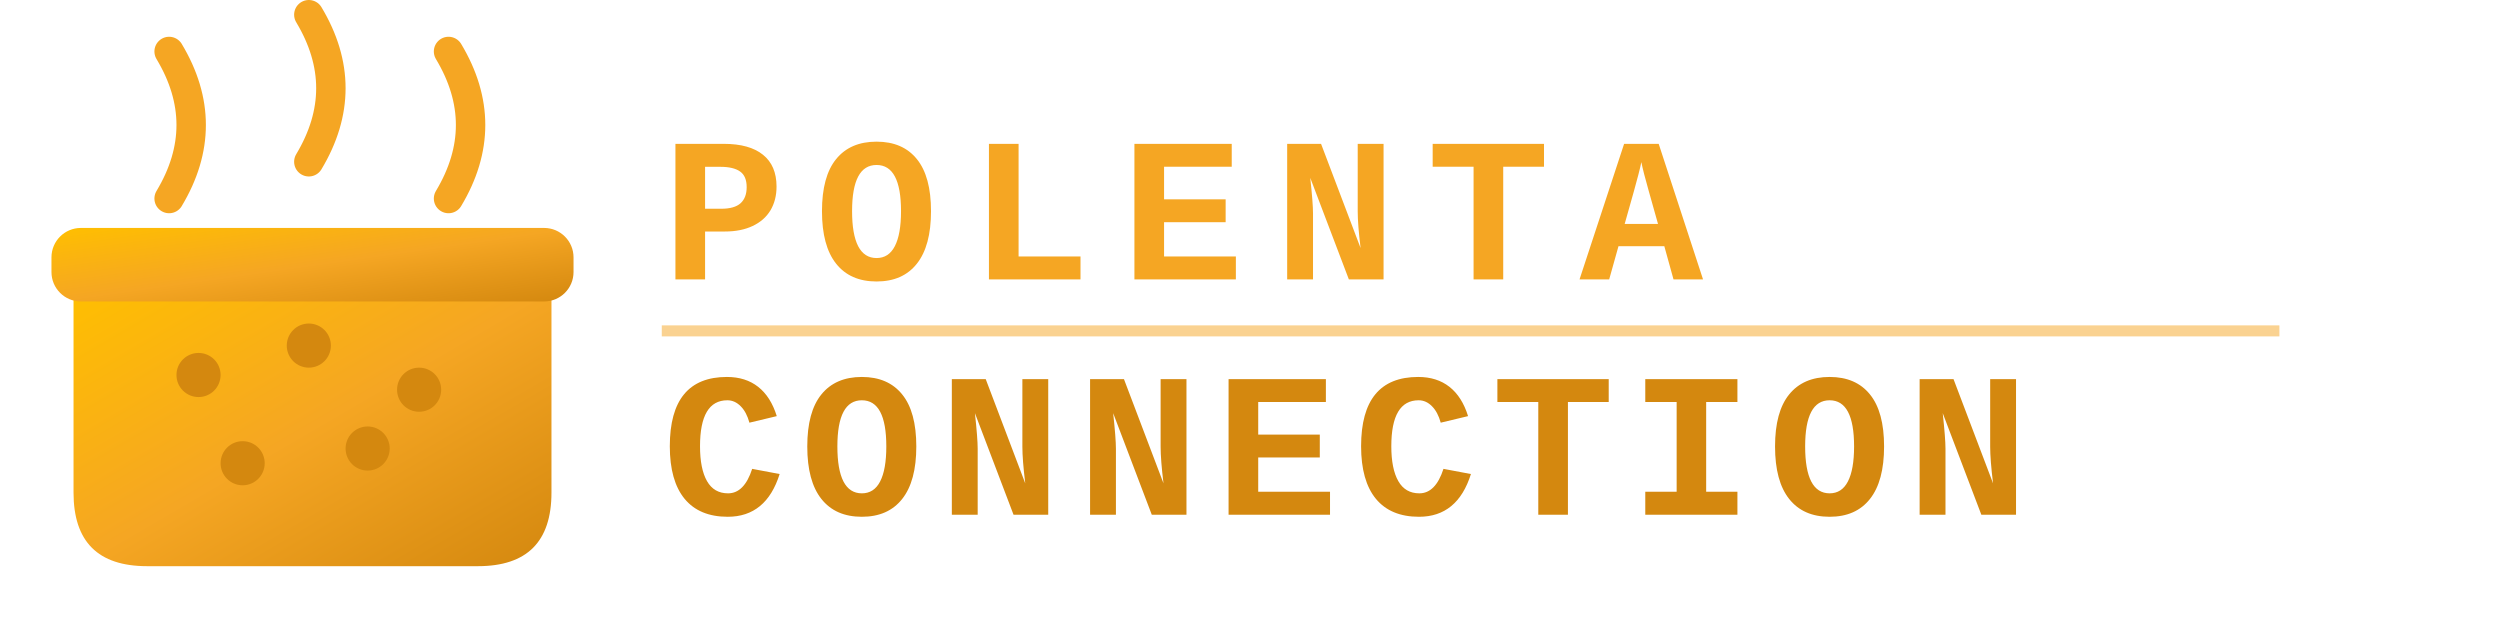
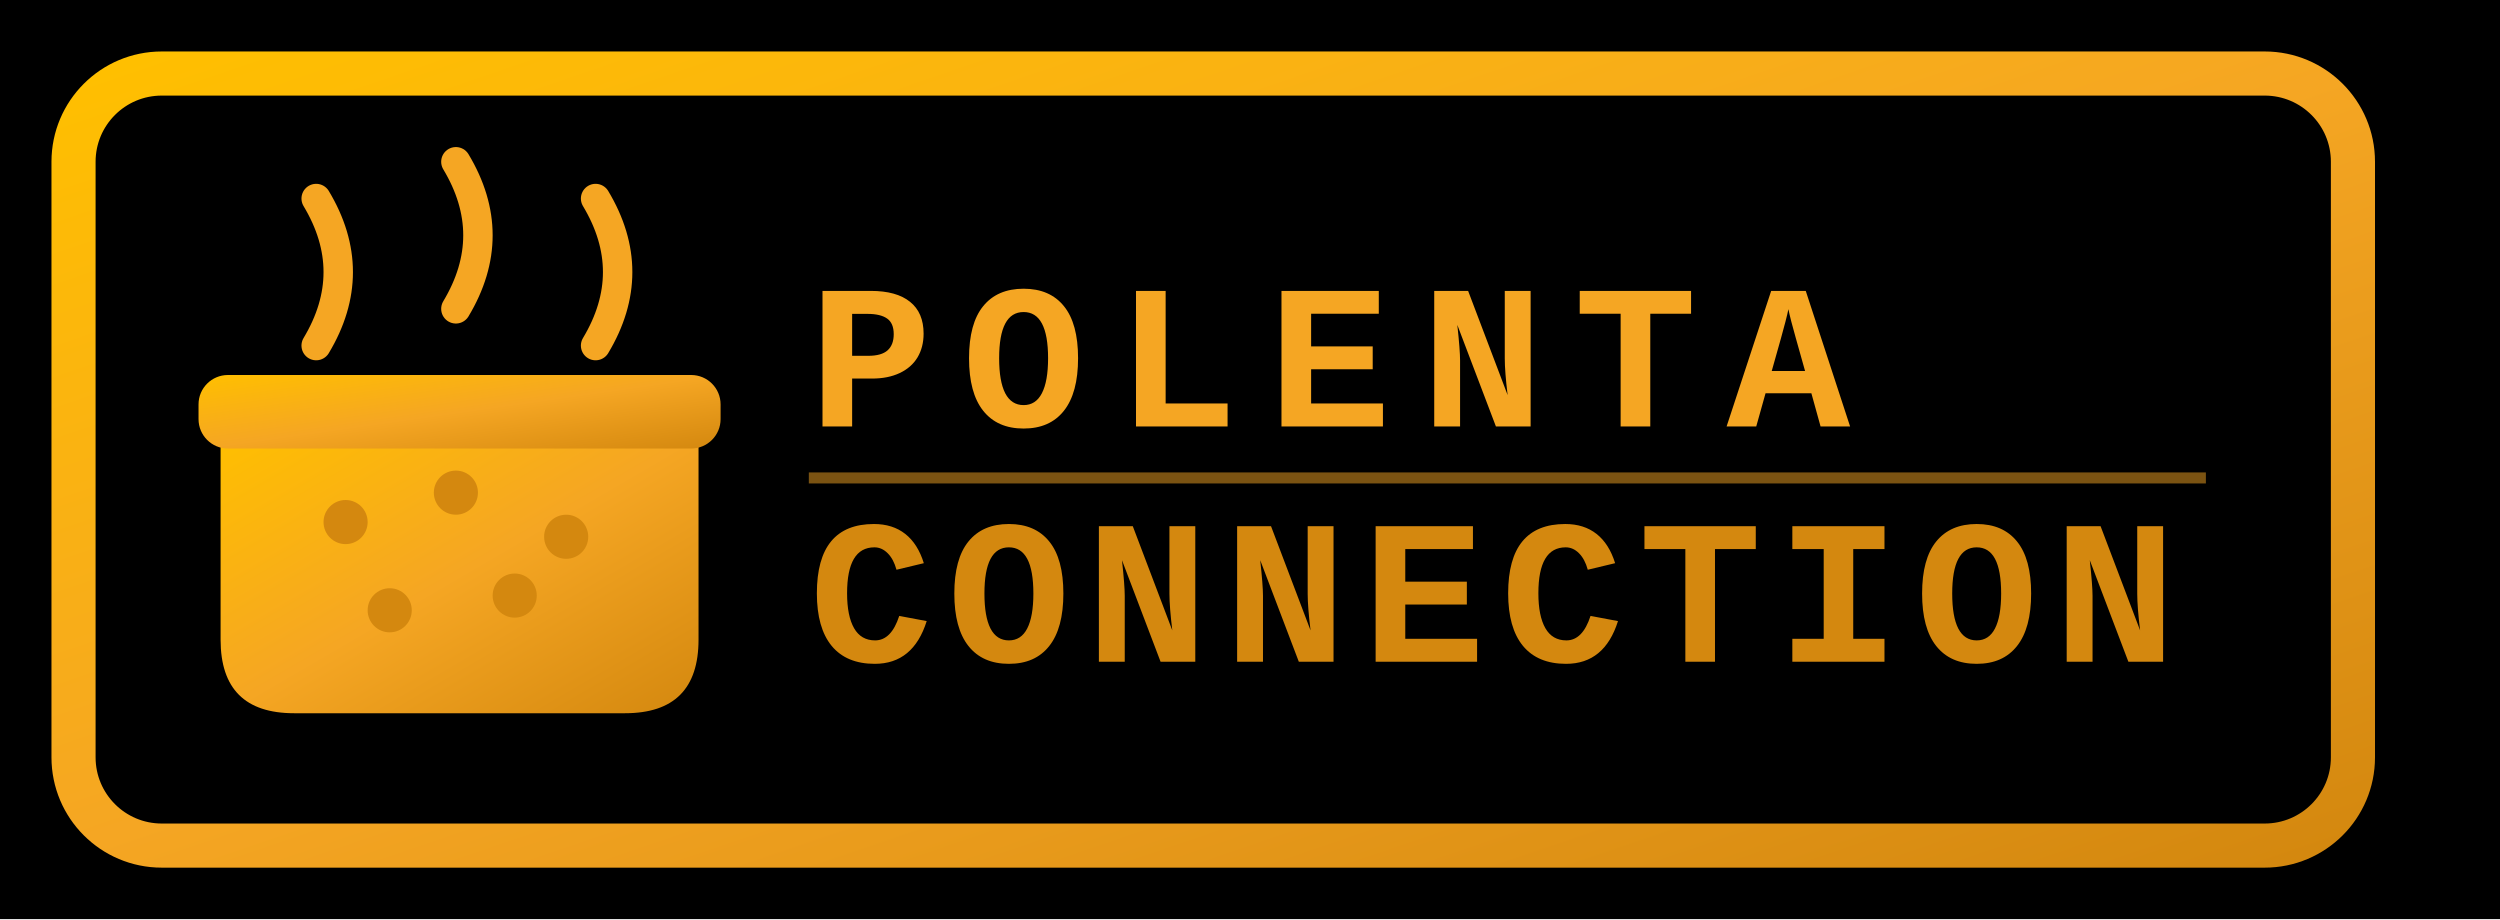
- <svg xmlns="http://www.w3.org/2000/svg" viewBox="0 0 340 85" width="340" height="85">
+ <svg xmlns="http://www.w3.org/2000/svg" viewBox="0 0 340 125" width="340" height="125">
  <defs>
    <linearGradient id="polentaGradient" x1="0%" y1="0%" x2="100%" y2="100%">
      <stop offset="0%" style="stop-color:#FFBF00" />
      <stop offset="50%" style="stop-color:#F5A623" />
      <stop offset="100%" style="stop-color:#D4880F" />
    </linearGradient>
  </defs>
-   <g transform="translate(5, 5)">
+   <rect x="0" y="0" width="340" height="125" fill="#000000" />
+   <rect x="10" y="10" width="310" height="105" rx="12" ry="12" fill="none" stroke="url(#polentaGradient)" stroke-width="6" />
+   <g transform="translate(25, 25)">
    <path d="M5 34 L5 62 Q5 72 15 72 L60 72 Q70 72 70 62 L70 34 Z" fill="url(#polentaGradient)" />
    <rect x="2" y="26" width="71" height="10" rx="4" fill="url(#polentaGradient)" />
    <path d="M18 22 Q24 12 18 2" stroke="#F5A623" stroke-width="4" fill="none" stroke-linecap="round" />
    <path d="M37 17 Q43 7 37 -3" stroke="#F5A623" stroke-width="4" fill="none" stroke-linecap="round" />
    <path d="M56 22 Q62 12 56 2" stroke="#F5A623" stroke-width="4" fill="none" stroke-linecap="round" />
    <circle cx="22" cy="46" r="3" fill="#D4880F" />
    <circle cx="37" cy="42" r="3" fill="#D4880F" />
    <circle cx="52" cy="48" r="3" fill="#D4880F" />
    <circle cx="28" cy="58" r="3" fill="#D4880F" />
    <circle cx="45" cy="56" r="3" fill="#D4880F" />
  </g>
-   <text x="90" y="38" font-family="Courier New, Courier, monospace" font-size="28" font-weight="bold" letter-spacing="4" fill="#F5A623">POLENTA</text>
-   <text x="90" y="70" font-family="Courier New, Courier, monospace" font-size="28" font-weight="bold" letter-spacing="2" fill="#D4880F">CONNECTION</text>
-   <line x1="90" y1="45" x2="310" y2="45" stroke="#F5A623" stroke-width="1.5" opacity="0.5" />
+   <text x="110" y="58" font-family="Courier New, Courier, monospace" font-size="28" font-weight="bold" letter-spacing="4" fill="#F5A623">POLENTA</text>
+   <text x="110" y="90" font-family="Courier New, Courier, monospace" font-size="28" font-weight="bold" letter-spacing="2" fill="#D4880F">CONNECTION</text>
+   <line x1="110" y1="65" x2="300" y2="65" stroke="#F5A623" stroke-width="1.5" opacity="0.5" />
</svg>
